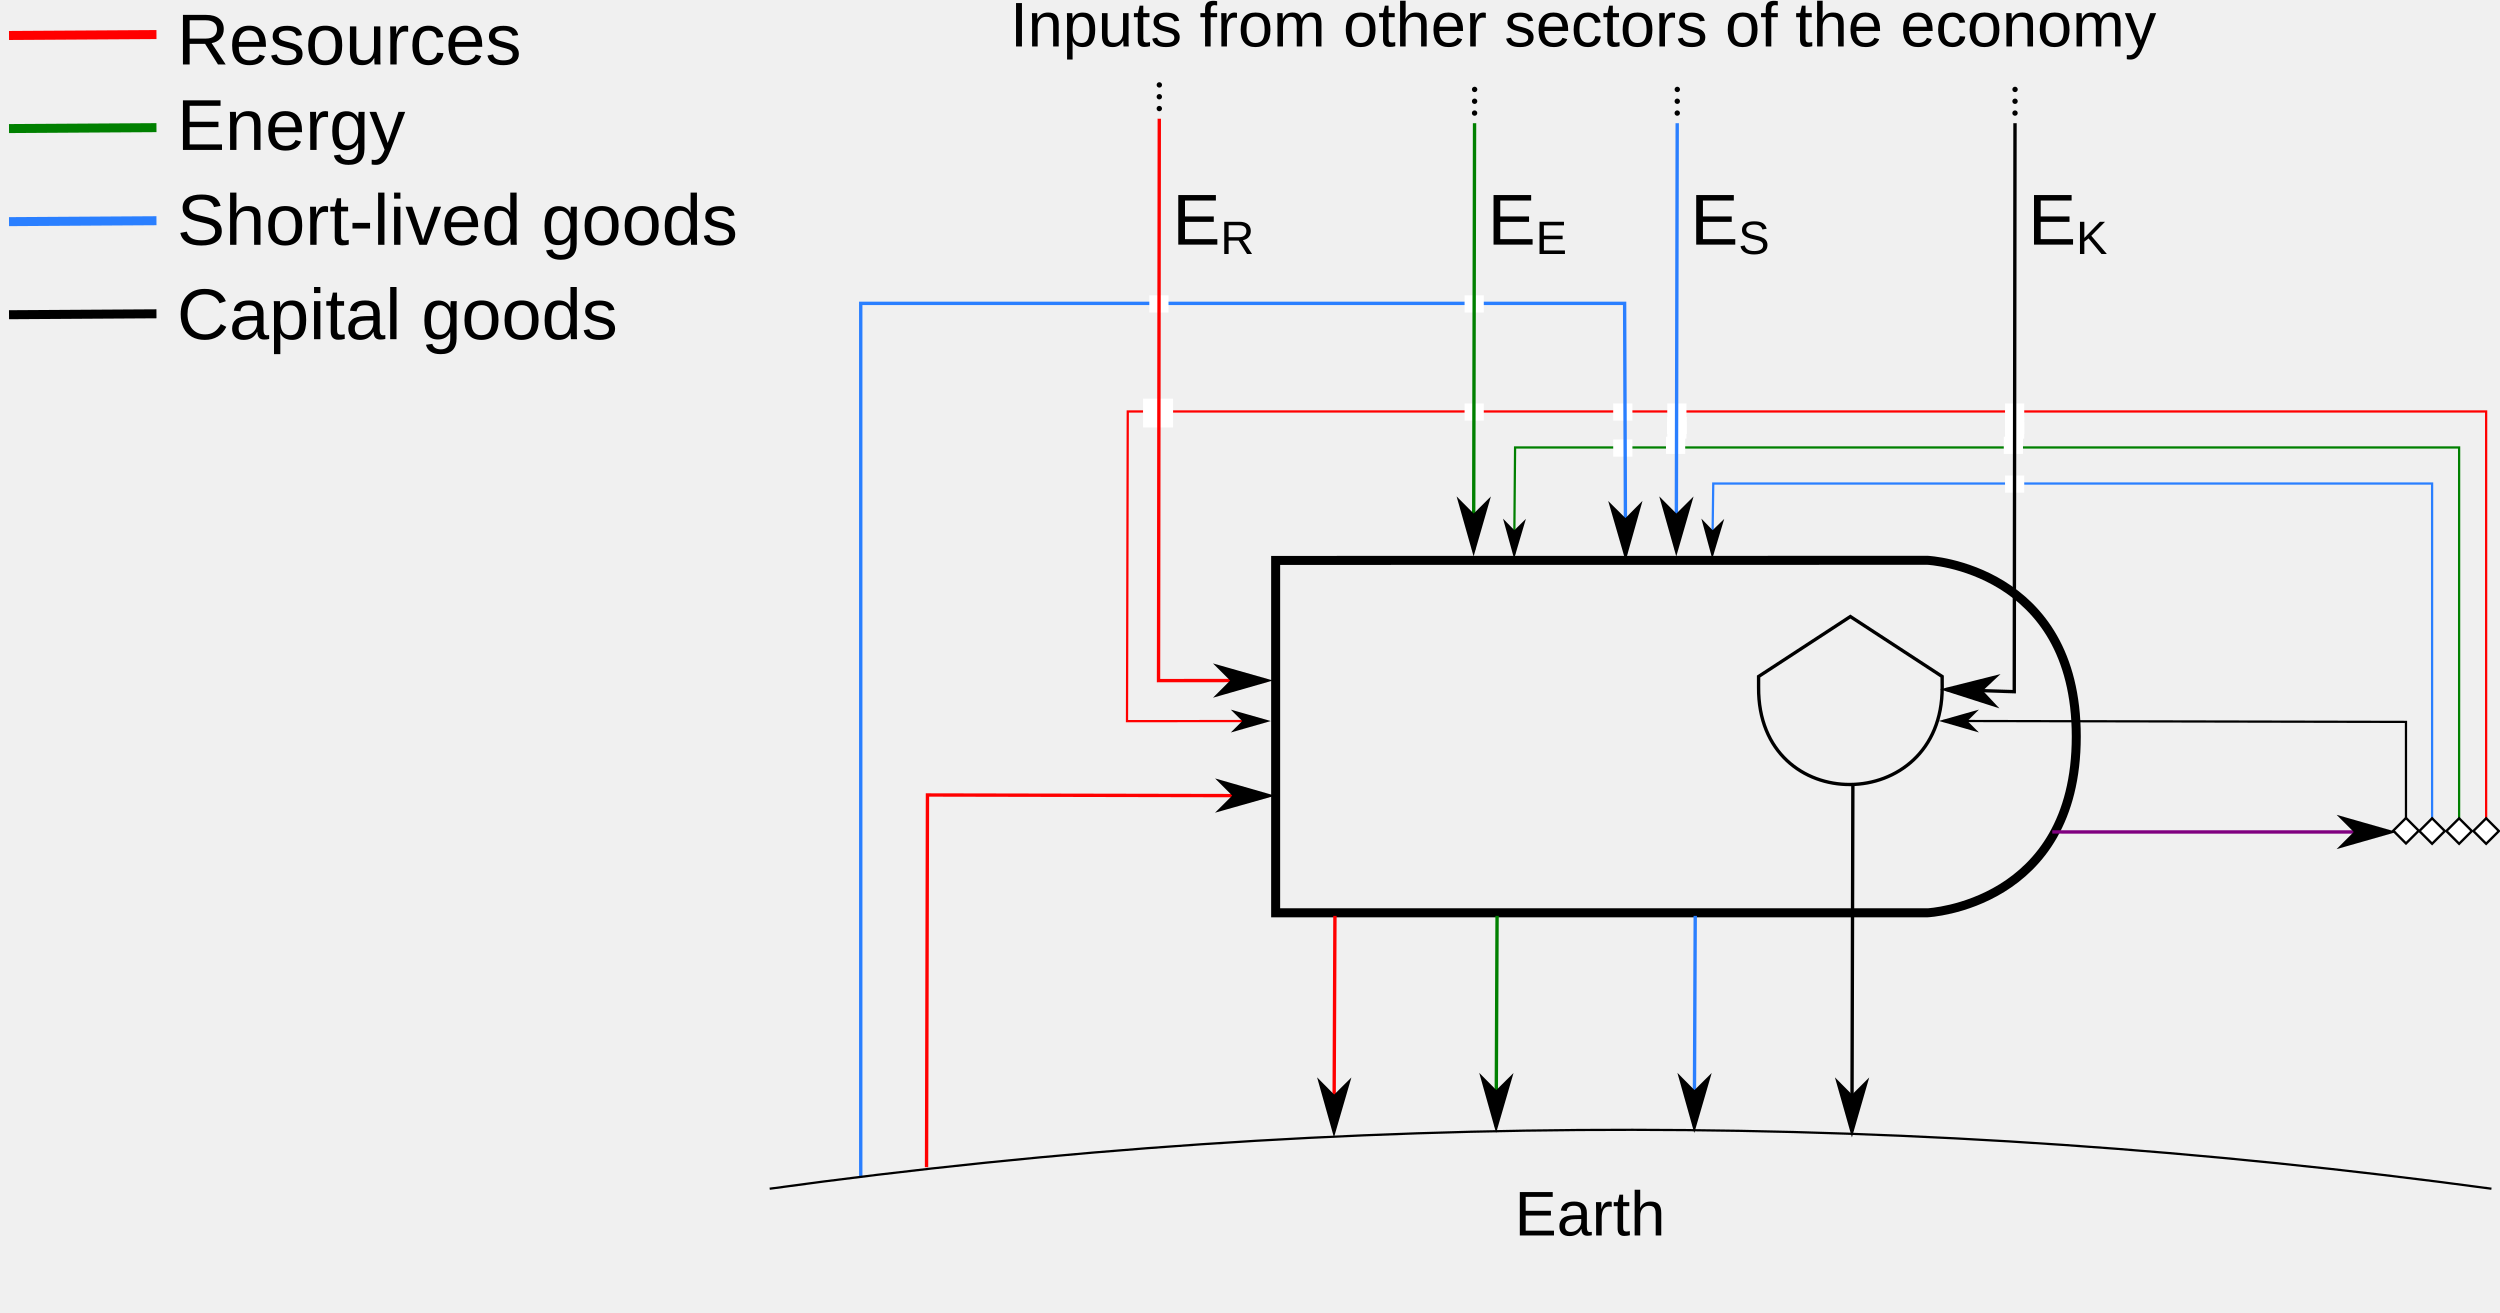
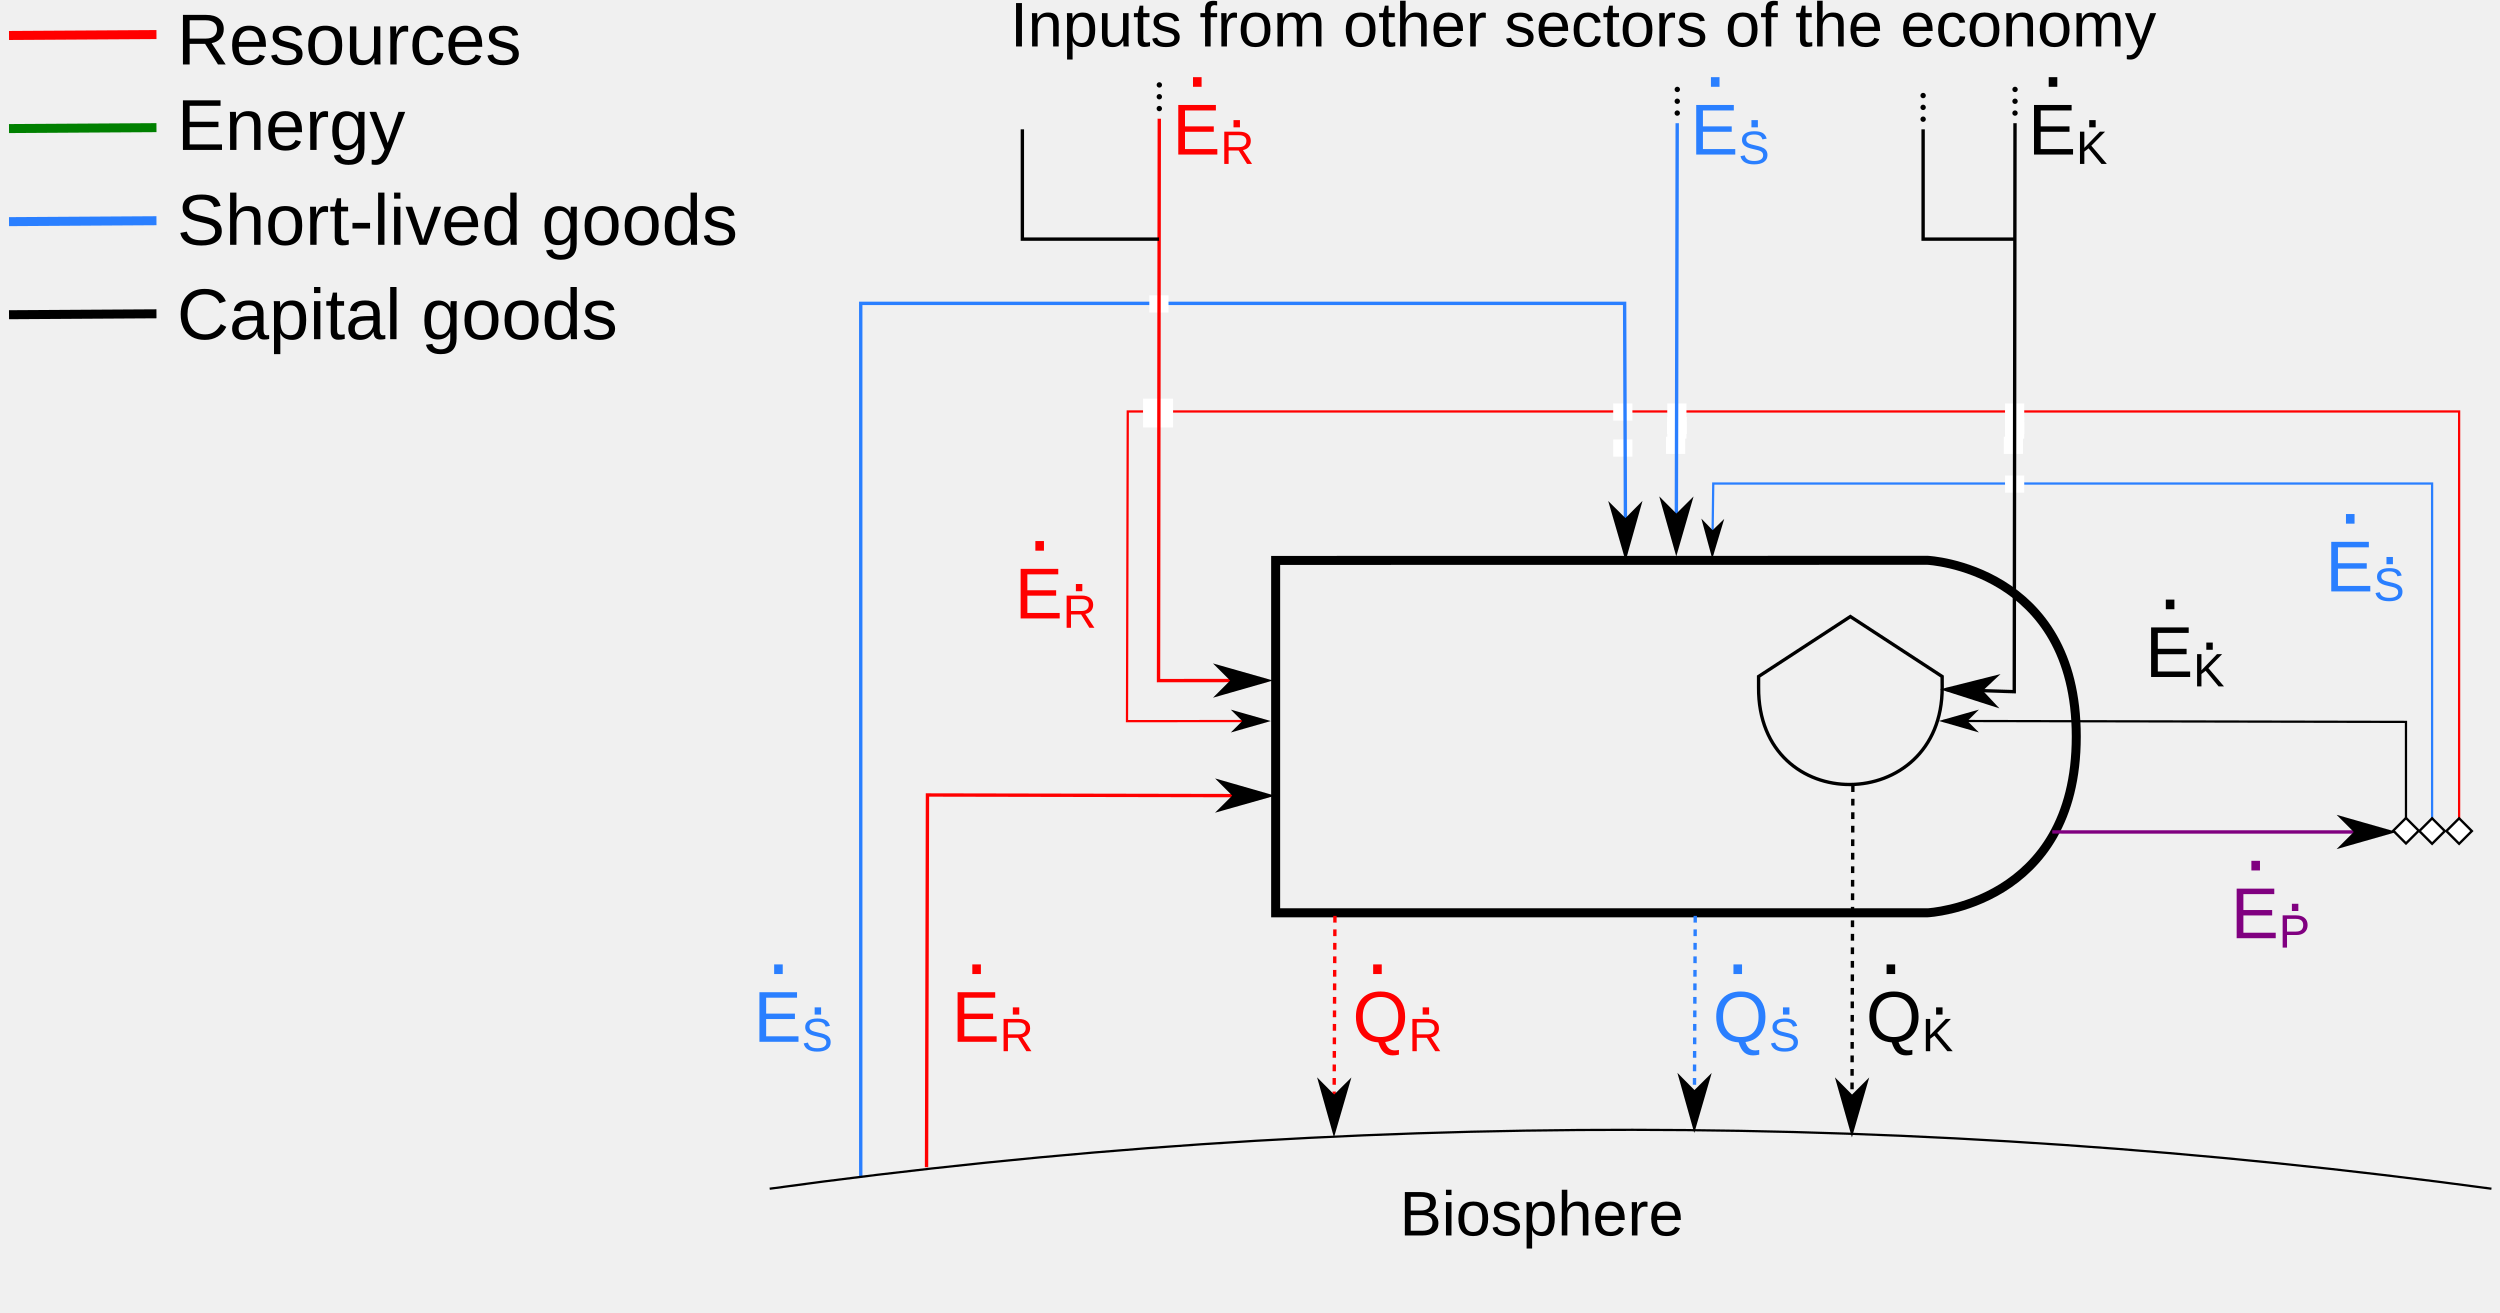
<svg xmlns="http://www.w3.org/2000/svg" width="1110.177" height="582.942" id="svg2" version="1.1">
  <defs id="defs4">
+     <marker style="overflow:visible" id="InfiniteLineEnd" refX="0" refY="0" orient="auto">
+       <g id="g4287">
+         <circle id="circle4289" r="0.8" cy="0" cx="3" />
+         <circle id="circle4291" r="0.8" cy="0" cx="6.5" />
+         <circle id="circle4293" r="0.8" cy="0" cx="10" />
+       </g>
+     </marker>
    <marker orient="auto" refY="0" refX="0" id="Arrow2Mend" style="overflow:visible">
      <path id="path3888" style="font-size:12px;fill-rule:evenodd;stroke-width:0.625;stroke-linejoin:round" d="M 8.719,4.034 -2.207,0.016 8.719,-4.002 c -1.745,2.372 -1.735,5.617 -6e-7,8.035 z" transform="scale(-0.6,-0.6)" />
    </marker>
    <marker orient="auto" refY="0" refX="0" id="EmptyDiamondL" style="overflow:visible">
      <path id="path3968" d="M 0,-7.071 -7.071,0 0,7.071 7.071,0 0,-7.071 z" style="fill:#ffffff;fill-rule:evenodd;stroke:#000000;stroke-width:1pt;marker-start:none" transform="scale(0.8,0.8)" />
    </marker>
    <marker style="overflow:visible" id="InfiniteLineStart" refX="0" refY="0" orient="auto">
      <g id="g4034" transform="translate(-13,0)">
        <circle d="M 3.8,0 C 3.8,0.442 3.442,0.8 3,0.8 2.558,0.8 2.2,0.442 2.2,0 c 0,-0.442 0.358,-0.8 0.8,-0.8 0.442,0 0.8,0.358 0.8,0.8 z" id="circle4036" r="0.8" cy="0" cx="3" />
        <circle d="M 7.3,0 C 7.3,0.442 6.942,0.8 6.5,0.8 6.058,0.8 5.7,0.442 5.7,0 c 0,-0.442 0.358,-0.8 0.8,-0.8 0.442,0 0.8,0.358 0.8,0.8 z" id="circle4038" r="0.8" cy="0" cx="6.5" />
        <circle d="M 10.8,0 C 10.8,0.442 10.442,0.8 10,0.8 9.558,0.8 9.2,0.442 9.2,0 c 0,-0.442 0.358,-0.8 0.8,-0.8 0.442,0 0.8,0.358 0.8,0.8 z" id="circle4040" r="0.8" cy="0" cx="10" />
      </g>
    </marker>
    <marker orient="auto" refY="0" refX="0" id="Arrow1Lend" style="overflow:visible">
      <path id="path3792" d="M 0,0 5,-5 -12.5,0 5,5 0,0 z" style="fill-rule:evenodd;stroke:#000000;stroke-width:1pt;marker-start:none" transform="matrix(-0.8,0,0,-0.8,-10,0)" />
    </marker>
    <marker orient="auto" refY="0" refX="0" id="Arrow1Lstart-0" style="overflow:visible">
      <path id="path4143-5" d="M 0,0 5,-5 -12.5,0 5,5 0,0 z" style="fill-rule:evenodd;stroke:#000000;stroke-width:1pt;marker-start:none" transform="matrix(0.8,0,0,0.8,10,0)" />
    </marker>
    <marker orient="auto" refY="0" refX="0" id="Arrow1Lend-7" style="overflow:visible">
      <path id="path4132-0" d="M 0,0 5,-5 -12.5,0 5,5 0,0 z" style="fill-rule:evenodd;stroke:#000000;stroke-width:1pt;marker-start:none" transform="matrix(-0.8,0,0,-0.8,-10,0)" />
    </marker>
    <marker style="overflow:visible" id="InfiniteLineStart-0" refX="0" refY="0" orient="auto">
      <g id="g4065-5" transform="translate(-13,0)">
        <circle d="M 3.8,0 C 3.8,0.442 3.442,0.8 3,0.8 2.558,0.8 2.2,0.442 2.2,0 c 0,-0.442 0.358,-0.8 0.8,-0.8 0.442,0 0.8,0.358 0.8,0.8 z" id="circle4067-6" r="0.8" cy="0" cx="3" />
        <circle d="M 7.3,0 C 7.3,0.442 6.942,0.8 6.5,0.8 6.058,0.8 5.7,0.442 5.7,0 c 0,-0.442 0.358,-0.8 0.8,-0.8 0.442,0 0.8,0.358 0.8,0.8 z" id="circle4069-78" r="0.8" cy="0" cx="6.5" />
        <circle d="M 10.8,0 C 10.8,0.442 10.442,0.8 10,0.8 9.558,0.8 9.2,0.442 9.2,0 c 0,-0.442 0.358,-0.8 0.8,-0.8 0.442,0 0.8,0.358 0.8,0.8 z" id="circle4071-06" r="0.8" cy="0" cx="10" />
      </g>
    </marker>
    <marker orient="auto" refY="0" refX="0" id="EmptyDiamondL-1" style="overflow:visible">
      <path id="path4169" d="M 0,-7.071 -7.071,0 0,7.071 7.071,0 0,-7.071 z" style="fill:#ffffff;fill-rule:evenodd;stroke:#000000;stroke-width:1pt;marker-start:none" transform="scale(0.8,0.8)" />
    </marker>
    <marker orient="auto" refY="0" refX="0" id="Arrow1Lstart-7" style="overflow:visible">
      <path id="path4143-9" d="M 0,0 5,-5 -12.5,0 5,5 0,0 z" style="fill-rule:evenodd;stroke:#000000;stroke-width:1pt;marker-start:none" transform="matrix(0.8,0,0,0.8,10,0)" />
    </marker>
    <marker orient="auto" refY="0" refX="0" id="Arrow1Lend-0" style="overflow:visible">
      <path id="path4132-2" d="M 0,0 5,-5 -12.5,0 5,5 0,0 z" style="fill-rule:evenodd;stroke:#000000;stroke-width:1pt;marker-start:none" transform="matrix(-0.8,0,0,-0.8,-10,0)" />
    </marker>
    <marker style="overflow:visible" id="InfiniteLineStart-3" refX="0" refY="0" orient="auto">
      <g id="g4065-9" transform="translate(-13,0)">
        <circle d="M 3.8,0 C 3.8,0.442 3.442,0.8 3,0.8 2.558,0.8 2.2,0.442 2.2,0 c 0,-0.442 0.358,-0.8 0.8,-0.8 0.442,0 0.8,0.358 0.8,0.8 z" id="circle4067-9" r="0.8" cy="0" cx="3" />
        <circle d="M 7.3,0 C 7.3,0.442 6.942,0.8 6.5,0.8 6.058,0.8 5.7,0.442 5.7,0 c 0,-0.442 0.358,-0.8 0.8,-0.8 0.442,0 0.8,0.358 0.8,0.8 z" id="circle4069-7" r="0.8" cy="0" cx="6.5" />
        <circle d="M 10.8,0 C 10.8,0.442 10.442,0.8 10,0.8 9.558,0.8 9.2,0.442 9.2,0 c 0,-0.442 0.358,-0.8 0.8,-0.8 0.442,0 0.8,0.358 0.8,0.8 z" id="circle4071-0" r="0.8" cy="0" cx="10" />
      </g>
    </marker>
    <marker orient="auto" refY="0" refX="0" id="InfiniteLineStart-7" style="overflow:visible">
      <g transform="translate(-13,0)" id="g4065">
        <circle cx="3" cy="0" r="0.8" id="circle4067" d="M 3.8,0 C 3.8,0.442 3.442,0.8 3,0.8 2.558,0.8 2.2,0.442 2.2,0 c 0,-0.442 0.358,-0.8 0.8,-0.8 0.442,0 0.8,0.358 0.8,0.8 z" />
        <circle cx="6.5" cy="0" r="0.8" id="circle4069" d="M 7.3,0 C 7.3,0.442 6.942,0.8 6.5,0.8 6.058,0.8 5.7,0.442 5.7,0 c 0,-0.442 0.358,-0.8 0.8,-0.8 0.442,0 0.8,0.358 0.8,0.8 z" />
        <circle cx="10" cy="0" r="0.8" id="circle4071" d="M 10.8,0 C 10.8,0.442 10.442,0.8 10,0.8 9.558,0.8 9.2,0.442 9.2,0 c 0,-0.442 0.358,-0.8 0.8,-0.8 0.442,0 0.8,0.358 0.8,0.8 z" />
      </g>
    </marker>
    <marker style="overflow:visible" id="Arrow1Lend-2" refX="0" refY="0" orient="auto">
      <path transform="matrix(-0.8,0,0,-0.8,-10,0)" style="fill-rule:evenodd;stroke:#000000;stroke-width:1pt;marker-start:none" d="M 0,0 5,-5 -12.5,0 5,5 0,0 z" id="path4132" />
    </marker>
    <marker style="overflow:visible" id="Arrow1Lstart" refX="0" refY="0" orient="auto">
      <path transform="matrix(0.8,0,0,0.8,10,0)" style="fill-rule:evenodd;stroke:#000000;stroke-width:1pt;marker-start:none" d="M 0,0 5,-5 -12.5,0 5,5 0,0 z" id="path4143" />
    </marker>
  </defs>
  <g id="layer1" transform="translate(835.1399,-154.6341)">
    <text xml:space="preserve" style="font-size:32px;font-style:normal;font-variant:normal;font-weight:bold;font-stretch:expanded;text-align:start;line-height:125%;letter-spacing:0px;word-spacing:0px;text-anchor:start;fill:#000000;fill-opacity:1;stroke:none;font-family:Engravers MT;-inkscape-font-specification:Engravers MT Bold Expanded" x="292.258" y="107.663" id="text6668" transform="translate(-121.7803,643.7631)">
      <tspan id="tspan6670" x="292.258" y="107.663" />
    </text>
    <path id="path4734" d="m -831.14,170.394 65.479,-0.414" style="fill:none;stroke:#ff0000;stroke-width:4;stroke-linecap:butt;stroke-linejoin:miter;stroke-opacity:1;marker-start:none;marker-end:none" />
    <path style="fill:none;stroke:#000000;stroke-width:4;stroke-linecap:butt;stroke-linejoin:miter;stroke-opacity:1;marker-start:none;marker-end:none" d="m -831.14,294.394 65.479,-0.414" id="path4736" />
    <path style="fill:none;stroke:#008000;stroke-width:4;stroke-linecap:butt;stroke-linejoin:miter;stroke-opacity:1;marker-start:none;marker-end:none" d="m -831.14,211.728 65.479,-0.414" id="path4738" />
    <path id="path4740" d="m -831.14,253.061 65.479,-0.414" style="fill:none;stroke:#2a7fff;stroke-width:4;stroke-linecap:butt;stroke-linejoin:miter;stroke-opacity:1;marker-start:none;marker-end:none" />
    <text xml:space="preserve" style="font-size:32px;font-style:normal;font-variant:normal;font-weight:normal;font-stretch:normal;text-align:start;line-height:125%;letter-spacing:0px;word-spacing:0px;text-anchor:start;fill:#000000;fill-opacity:1;stroke:none;font-family:Arial;-inkscape-font-specification:Arial" x="-756.526" y="183.267" id="text5894">
      <tspan id="tspan5896" x="-756.526" y="183.267">Resources</tspan>
    </text>
    <text id="text5898" y="221.202" x="-756.526" style="font-size:32px;font-style:normal;font-variant:normal;font-weight:normal;font-stretch:normal;text-align:start;line-height:125%;letter-spacing:0px;word-spacing:0px;text-anchor:start;fill:#000000;fill-opacity:1;stroke:none;font-family:Arial;-inkscape-font-specification:Arial" xml:space="preserve">
      <tspan y="221.202" x="-756.526" id="tspan5900">Energy</tspan>
    </text>
    <text xml:space="preserve" style="font-size:32px;font-style:normal;font-variant:normal;font-weight:normal;font-stretch:normal;text-align:start;line-height:125%;letter-spacing:0px;word-spacing:0px;text-anchor:start;fill:#000000;fill-opacity:1;stroke:none;font-family:Arial;-inkscape-font-specification:Arial" x="-756.526" y="263.357" id="text5902">
      <tspan id="tspan5904" x="-756.526" y="263.357">Short-lived goods</tspan>
    </text>
    <text id="text5906" y="305.267" x="-756.526" style="font-size:32px;font-style:normal;font-variant:normal;font-weight:normal;font-stretch:normal;text-align:start;line-height:125%;letter-spacing:0px;word-spacing:0px;text-anchor:start;fill:#000000;fill-opacity:1;stroke:none;font-family:Arial;-inkscape-font-specification:Arial" xml:space="preserve">
      <tspan y="305.267" x="-756.526" id="tspan5908">Capital goods</tspan>
    </text>
    <path id="path6782" d="m -268.666,403.498 0,156.485 289.541,0 c 0,0 66,-3.206 66,-78.265 0,-75.059 -66,-78.265 -66,-78.265 z" style="fill:none;stroke:#000000;stroke-width:4;stroke-linecap:butt;stroke-linejoin:miter;stroke-opacity:1" />
    <path style="fill:none;stroke:#000000;stroke-width:1.5;stroke-linecap:butt;stroke-linejoin:miter;stroke-opacity:1" d="m 27.306,455.046 -40.754,-26.62 -40.754,26.62 0,4.778 c -0.431,58.107 81.709,57.06 81.531,0 z" id="path6784" />
    <path id="path6786" d="m -423.691,672.966 0.409,-165.304 151.459,0.31" style="fill:none;stroke:#ff0000;stroke-width:1.5;stroke-linecap:butt;stroke-linejoin:miter;stroke-opacity:1;marker-start:none;marker-end:url(#Arrow1Lend)" />
-     <path id="path6796" d="m -242.335,561.347 -0.414,95.479" style="fill:none;stroke:#ff0000;stroke-width:1.5;stroke-linecap:butt;stroke-linejoin:miter;stroke-opacity:1;marker-start:none;marker-end:url(#Arrow1Lend)" />
-     <path style="fill:none;stroke:#000000;stroke-width:1.5;stroke-linecap:butt;stroke-linejoin:miter;stroke-opacity:1;marker-start:none;marker-end:url(#Arrow1Lend)" d="m -12.335,503.347 -0.414,153.479" id="path6806" />
-     <path style="fill:none;stroke:#008000;stroke-width:1.5;stroke-linecap:butt;stroke-linejoin:miter;stroke-opacity:1;marker-start:none;marker-end:url(#Arrow1Lend)" d="m -170.335,561.347 -0.414,93.479" id="path6816" />
+     <path id="path6796" d="m -242.335,561.347 -0.414,95.479" style="fill:none;stroke:#ff0000;stroke-width:1.5;stroke-linecap:butt;stroke-linejoin:miter;stroke-opacity:1;marker-start:none;marker-end:url(#Arrow1Lend);stroke-miterlimit:4;stroke-dasharray:3,3;stroke-dashoffset:0" />
+     <path style="fill:none;stroke:#000000;stroke-width:1.5;stroke-linecap:butt;stroke-linejoin:miter;stroke-opacity:1;marker-start:none;marker-end:url(#Arrow1Lend);stroke-miterlimit:4;stroke-dasharray:3,3;stroke-dashoffset:0" d="m -12.335,503.347 -0.414,153.479" id="path6806" />
    <path style="fill:none;stroke:#2a7fff;stroke-width:1px;stroke-linecap:butt;stroke-linejoin:miter;stroke-opacity:1;marker-start:url(#EmptyDiamondL);marker-end:url(#Arrow1Lend)" d="m 244.88,523.677 0.005,-154.33 -319.219,0 -0.414,31.479" id="path6820" />
    <path style="fill:none;stroke:#000000;stroke-width:1px;stroke-linecap:butt;stroke-linejoin:miter;stroke-opacity:1;marker-start:url(#EmptyDiamondL);marker-end:url(#Arrow1Lend)" d="m 233.286,523.531 0,-48.325 -205.479,-0.414" id="path6822" />
    <path id="path6824" d="m 76.221,524.076 150,0.009" style="fill:none;stroke:#800080;stroke-width:1.5;stroke-linecap:butt;stroke-linejoin:miter;stroke-opacity:1;marker-end:url(#Arrow1Lend)" />
-     <path id="path6826" d="m 256.88,523.677 0.005,-170.33 -419.219,0 -0.414,47.479" style="fill:none;stroke:#008000;stroke-width:1px;stroke-linecap:butt;stroke-linejoin:miter;stroke-opacity:1;marker-start:url(#EmptyDiamondL);marker-end:url(#Arrow1Lend)" />
    <rect y="365.793" x="55.239" height="7.626" width="8.523" id="rect6828" style="fill:#ffffff;fill-opacity:1;stroke:none" />
    <rect style="fill:#ffffff;fill-opacity:1;stroke:none" id="rect6830" width="8.523" height="7.626" x="54.683" y="348.572" />
    <rect style="fill:#ffffff;fill-opacity:1;stroke:none" id="rect6832" width="8.523" height="7.626" x="55.239" y="339.793" />
    <rect y="341.793" x="55.239" height="7.626" width="8.523" id="rect6834" style="fill:#ffffff;fill-opacity:1;stroke:none" />
    <rect y="339.793" x="-94.761" height="7.626" width="8.523" id="rect6836" style="fill:#ffffff;fill-opacity:1;stroke:none" />
    <rect style="fill:#ffffff;fill-opacity:1;stroke:none" id="rect6838" width="8.523" height="7.626" x="-94.761" y="341.793" />
-     <path id="path6848" d="m -82.335,561.347 -0.414,93.479" style="fill:none;stroke:#2a7fff;stroke-width:1.5;stroke-linecap:butt;stroke-linejoin:miter;stroke-opacity:1;marker-start:none;marker-end:url(#Arrow1Lend)" />
-     <path style="fill:none;stroke:#ff0000;stroke-width:1px;stroke-linecap:butt;stroke-linejoin:miter;stroke-opacity:1;marker-start:url(#EmptyDiamondL);marker-end:url(#Arrow1Lend)" d="m 268.88,523.677 0.005,-186.33 -603.219,0 -0.338,137.528 61.924,-0.049" id="path6850" />
+     <path id="path6848" d="m -82.335,561.347 -0.414,93.479" style="fill:none;stroke:#2a7fff;stroke-width:1.5;stroke-linecap:butt;stroke-linejoin:miter;stroke-opacity:1;marker-start:none;marker-end:url(#Arrow1Lend);stroke-miterlimit:4;stroke-dasharray:3,3;stroke-dashoffset:0" />
+     <path style="fill:none;stroke:#ff0000;stroke-width:1px;stroke-linecap:butt;stroke-linejoin:miter;stroke-opacity:1;marker-start:url(#EmptyDiamondL);marker-end:url(#Arrow1Lend)" d="m 256.88,523.677 0.005,-186.33 -591.219,0 -0.338,137.528 61.924,-0.049" id="path6850" />
    <rect style="fill:#ffffff;fill-opacity:1;stroke:none" id="rect6852" width="13.338" height="12.782" x="-327.548" y="331.666" />
    <rect y="333.793" x="55.239" height="7.626" width="8.523" id="rect6854" style="fill:#ffffff;fill-opacity:1;stroke:none" />
    <rect y="348.572" x="-95.317" height="7.626" width="8.523" id="rect6860" style="fill:#ffffff;fill-opacity:1;stroke:none" />
    <rect y="339.793" x="-94.761" height="7.626" width="8.523" id="rect6862" style="fill:#ffffff;fill-opacity:1;stroke:none" />
    <rect style="fill:#ffffff;fill-opacity:1;stroke:none" id="rect6866" width="8.523" height="7.626" x="-94.761" y="333.793" />
    <path style="fill:none;stroke:#2a7fff;stroke-width:1.5;stroke-linecap:butt;stroke-linejoin:miter;stroke-opacity:1;marker-start:url(#InfiniteLineStart-7);marker-end:url(#Arrow1Lend)" d="m -90.334,209.347 -0.414,189.479" id="path9595" />
    <path id="path9819" d="M 59.666,209.347 59.333,461.79 29.252,460.826" style="fill:none;stroke:#000000;stroke-width:1.5;stroke-linecap:butt;stroke-linejoin:miter;stroke-opacity:1;marker-start:url(#InfiniteLineStart-7);marker-end:url(#Arrow1Lend)" />
-     <rect y="333.793" x="-184.761" height="7.626" width="8.523" id="rect4707" style="fill:#ffffff;fill-opacity:1;stroke:none" />
    <rect y="333.793" x="-118.761" height="7.626" width="8.523" id="rect4711" style="fill:#ffffff;fill-opacity:1;stroke:none" />
    <rect style="fill:#ffffff;fill-opacity:1;stroke:none" id="rect4713" width="8.523" height="7.626" x="-118.761" y="349.793" />
    <path id="path4703" d="m -452.907,677.677 -0.005,-388.33 339.219,0 0.414,111.479" style="fill:none;stroke:#2a7fff;stroke-width:1.5;stroke-linecap:butt;stroke-linejoin:miter;stroke-opacity:1;marker-start:none;marker-end:url(#Arrow1Lend)" />
-     <rect style="fill:#ffffff;fill-opacity:1;stroke:none" id="rect4709" width="8.523" height="7.626" x="-184.761" y="285.793" />
-     <path id="path4705" d="m -180.334,209.347 -0.414,189.479" style="fill:none;stroke:#008000;stroke-width:1.5;stroke-linecap:butt;stroke-linejoin:miter;stroke-opacity:1;marker-start:url(#InfiniteLineStart-7);marker-end:url(#Arrow1Lend)" />
    <rect y="285.793" x="-324.761" height="7.626" width="8.523" id="rect4717" style="fill:#ffffff;fill-opacity:1;stroke:none" />
    <path style="fill:none;stroke:#ff0000;stroke-width:1.5;stroke-linecap:butt;stroke-linejoin:miter;stroke-opacity:1;marker-start:url(#InfiniteLineStart-7);marker-end:url(#Arrow1Lend)" d="m -320.334,207.347 -0.338,249.528 47.924,-0.049" id="path9583" />
-     <text id="text4961" y="703.267" x="-162.526" style="font-size:28px;font-style:normal;font-variant:normal;font-weight:normal;font-stretch:normal;text-align:start;line-height:125%;letter-spacing:0px;word-spacing:0px;text-anchor:start;fill:#000000;fill-opacity:1;stroke:none;font-family:Arial;-inkscape-font-specification:Arial" xml:space="preserve">
-       <tspan y="703.267" x="-162.526" id="tspan4963">Earth</tspan>
+     <text id="text4961" y="703.267" x="-131.094" style="font-size:28px;font-style:normal;font-variant:normal;font-weight:normal;font-stretch:normal;text-align:start;line-height:125%;letter-spacing:0px;word-spacing:0px;text-anchor:start;fill:#000000;fill-opacity:1;stroke:none;font-family:Arial;-inkscape-font-specification:Arial" xml:space="preserve">
+       <tspan y="703.267" x="-131.094" id="tspan4963" style="text-align:center;text-anchor:middle">Biosphere</tspan>
    </text>
    <text id="text4965" y="175.267" x="-386.526" style="font-size:28px;font-style:normal;font-variant:normal;font-weight:normal;font-stretch:normal;text-align:start;line-height:125%;letter-spacing:0px;word-spacing:0px;text-anchor:start;fill:#000000;fill-opacity:1;stroke:none;font-family:Arial;-inkscape-font-specification:Arial" xml:space="preserve">
      <tspan y="175.267" x="-386.526" id="tspan4967">Inputs from other sectors of the economy</tspan>
    </text>
    <path style="fill:none;stroke:#000000;stroke-width:1px;stroke-linecap:butt;stroke-linejoin:miter;stroke-opacity:1" d="m 341.788,527.876 c 256.212,-35.344 510.705,-34.403 764.592,0" id="path3079" transform="translate(-835.1399,154.6341)" />
-     <text id="text3075" y="263.267" x="-314.526" style="font-size:32px;font-style:normal;font-variant:normal;font-weight:normal;font-stretch:normal;text-align:start;line-height:125%;letter-spacing:0px;word-spacing:0px;text-anchor:start;fill:#000000;fill-opacity:1;stroke:none;font-family:Arial;-inkscape-font-specification:Arial" xml:space="preserve">
-       <tspan y="263.267" x="-314.526" id="tspan3077">E<tspan style="font-size:65.001%;baseline-shift:sub" id="tspan3079">R</tspan>
-       </tspan>
-     </text>
-     <text xml:space="preserve" style="font-size:32px;font-style:normal;font-variant:normal;font-weight:normal;font-stretch:normal;text-align:start;line-height:125%;letter-spacing:0px;word-spacing:0px;text-anchor:start;fill:#000000;fill-opacity:1;stroke:none;font-family:Arial;-inkscape-font-specification:Arial" x="-174.526" y="263.267" id="text3081">
-       <tspan id="tspan3083" x="-174.526" y="263.267">E<tspan id="tspan3085" style="font-size:65.001%;baseline-shift:sub">E</tspan>
-       </tspan>
-     </text>
-     <text id="text3087" y="263.267" x="-84.526" style="font-size:32px;font-style:normal;font-variant:normal;font-weight:normal;font-stretch:normal;text-align:start;line-height:125%;letter-spacing:0px;word-spacing:0px;text-anchor:start;fill:#000000;fill-opacity:1;stroke:none;font-family:Arial;-inkscape-font-specification:Arial" xml:space="preserve">
-       <tspan y="263.267" x="-84.526" id="tspan3089">E<tspan style="font-size:65.001%;baseline-shift:sub" id="tspan3091">S</tspan>
-       </tspan>
-     </text>
-     <text xml:space="preserve" style="font-size:32px;font-style:normal;font-variant:normal;font-weight:normal;font-stretch:normal;text-align:start;line-height:125%;letter-spacing:0px;word-spacing:0px;text-anchor:start;fill:#000000;fill-opacity:1;stroke:none;font-family:Arial;-inkscape-font-specification:Arial" x="65.474" y="263.267" id="text3093">
-       <tspan id="tspan3095" x="65.474" y="263.267">E<tspan id="tspan3097" style="font-size:65.001%;baseline-shift:sub">K</tspan>
-       </tspan>
-     </text>
+     <text id="text3075" y="223.267" x="-314.526" style="font-size:32px;font-style:normal;font-variant:normal;font-weight:normal;font-stretch:normal;text-align:start;line-height:125%;letter-spacing:0px;word-spacing:0px;text-anchor:start;fill:#ff0000;fill-opacity:1;stroke:none;font-family:Arial;-inkscape-font-specification:Arial" xml:space="preserve">
+       <tspan y="223.267" x="-314.526" id="tspan3077">E<tspan style="font-size:65.001%;baseline-shift:sub;fill:#ff0000" id="tspan3079">R</tspan>
+       </tspan>
+     </text>
+     <text id="text3087" y="223.267" x="-84.526" style="font-size:32px;font-style:normal;font-variant:normal;font-weight:normal;font-stretch:normal;text-align:start;line-height:125%;letter-spacing:0px;word-spacing:0px;text-anchor:start;fill:#2a7fff;fill-opacity:1;stroke:none;font-family:Arial;-inkscape-font-specification:Arial" xml:space="preserve">
+       <tspan y="223.267" x="-84.526" id="tspan3089">E<tspan style="font-size:65.001%;baseline-shift:sub;fill:#2a7fff" id="tspan3091">S</tspan>
+       </tspan>
+     </text>
+     <text xml:space="preserve" style="font-size:32px;font-style:normal;font-variant:normal;font-weight:normal;font-stretch:normal;text-align:start;line-height:125%;letter-spacing:0px;word-spacing:0px;text-anchor:start;fill:#000000;fill-opacity:1;stroke:none;font-family:Arial;-inkscape-font-specification:Arial" x="65.474" y="223.267" id="text3093">
+       <tspan id="tspan3095" x="65.474" y="223.267">E<tspan id="tspan3097" style="font-size:65.001%;baseline-shift:sub">K</tspan>
+       </tspan>
+     </text>
+     <text xml:space="preserve" style="font-size:40px;font-style:normal;font-variant:normal;font-weight:normal;font-stretch:normal;text-align:start;line-height:125%;letter-spacing:0px;word-spacing:0px;text-anchor:start;fill:#ff0000;fill-opacity:1;stroke:none;font-family:Arial;-inkscape-font-specification:Arial" x="-309.02" y="193.179" id="text3088">
+       <tspan id="tspan3090" x="-309.02" y="193.179">.</tspan>
+     </text>
+     <text xml:space="preserve" style="font-size:40px;font-style:normal;font-variant:normal;font-weight:normal;font-stretch:normal;text-align:start;line-height:125%;letter-spacing:0px;word-spacing:0px;text-anchor:start;fill:#2a7fff;fill-opacity:1;stroke:none;font-family:Arial;-inkscape-font-specification:Arial" x="-79.02" y="193.179" id="text3096">
+       <tspan id="tspan3098" x="-79.02" y="193.179">.</tspan>
+     </text>
+     <text id="text3100" y="193.179" x="70.98" style="font-size:40px;font-style:normal;font-variant:normal;font-weight:normal;font-stretch:normal;text-align:start;line-height:125%;letter-spacing:0px;word-spacing:0px;text-anchor:start;fill:#000000;fill-opacity:1;stroke:none;font-family:Arial;-inkscape-font-specification:Arial" xml:space="preserve">
+       <tspan y="193.179" x="70.98" id="tspan3102">.</tspan>
+     </text>
+     <text id="text3095" y="571.267" x="155.474" style="font-size:32px;font-style:normal;font-variant:normal;font-weight:normal;font-stretch:normal;text-align:start;line-height:125%;letter-spacing:0px;word-spacing:0px;text-anchor:start;fill:#800080;fill-opacity:1;stroke:none;font-family:Arial;-inkscape-font-specification:Arial" xml:space="preserve">
+       <tspan y="571.267" x="155.474" id="tspan3099">E<tspan style="font-size:65.001%;baseline-shift:sub;fill:#800080" id="tspan3101">P</tspan>
+       </tspan>
+     </text>
+     <text xml:space="preserve" style="font-size:40px;font-style:normal;font-variant:normal;font-weight:normal;font-stretch:normal;text-align:start;line-height:125%;letter-spacing:0px;word-spacing:0px;text-anchor:start;fill:#800080;fill-opacity:1;stroke:none;font-family:Arial;-inkscape-font-specification:Arial" x="160.98" y="541.179" id="text3103">
+       <tspan id="tspan3105" x="160.98" y="541.179">.</tspan>
+     </text>
+     <text xml:space="preserve" style="font-size:32px;font-style:normal;font-variant:normal;font-weight:normal;font-stretch:normal;text-align:start;line-height:125%;letter-spacing:0px;word-spacing:0px;text-anchor:start;fill:#ff0000;fill-opacity:1;stroke:none;font-family:Arial;-inkscape-font-specification:Arial" x="-234.526" y="617.267" id="text3107">
+       <tspan id="tspan3109" x="-234.526" y="617.267">Q<tspan id="tspan3111" style="font-size:65.001%;baseline-shift:sub;fill:#ff0000">R</tspan>
+       </tspan>
+     </text>
+     <text xml:space="preserve" style="font-size:32px;font-style:normal;font-variant:normal;font-weight:normal;font-stretch:normal;text-align:start;line-height:125%;letter-spacing:0px;word-spacing:0px;text-anchor:start;fill:#2a7fff;fill-opacity:1;stroke:none;font-family:Arial;-inkscape-font-specification:Arial" x="-74.526" y="617.267" id="text3113">
+       <tspan id="tspan3115" x="-74.526" y="617.267">Q<tspan id="tspan3117" style="font-size:65.001%;baseline-shift:sub;fill:#2a7fff">S</tspan>
+       </tspan>
+     </text>
+     <text id="text3119" y="617.267" x="-6.526" style="font-size:32px;font-style:normal;font-variant:normal;font-weight:normal;font-stretch:normal;text-align:start;line-height:125%;letter-spacing:0px;word-spacing:0px;text-anchor:start;fill:#000000;fill-opacity:1;stroke:none;font-family:Arial;-inkscape-font-specification:Arial" xml:space="preserve">
+       <tspan y="617.267" x="-6.526" id="tspan3121">Q<tspan style="font-size:65.001%;baseline-shift:sub" id="tspan3123">K</tspan>
+       </tspan>
+     </text>
+     <text id="text3125" y="587.179" x="-229.02" style="font-size:40px;font-style:normal;font-variant:normal;font-weight:normal;font-stretch:normal;text-align:start;line-height:125%;letter-spacing:0px;word-spacing:0px;text-anchor:start;fill:#ff0000;fill-opacity:1;stroke:none;font-family:Arial;-inkscape-font-specification:Arial" xml:space="preserve">
+       <tspan y="587.179" x="-229.02" id="tspan3127">.</tspan>
+     </text>
+     <text id="text3129" y="587.179" x="-69.02" style="font-size:40px;font-style:normal;font-variant:normal;font-weight:normal;font-stretch:normal;text-align:start;line-height:125%;letter-spacing:0px;word-spacing:0px;text-anchor:start;fill:#2a7fff;fill-opacity:1;stroke:none;font-family:Arial;-inkscape-font-specification:Arial" xml:space="preserve">
+       <tspan y="587.179" x="-69.02" id="tspan3131">.</tspan>
+     </text>
+     <text xml:space="preserve" style="font-size:40px;font-style:normal;font-variant:normal;font-weight:normal;font-stretch:normal;text-align:start;line-height:125%;letter-spacing:0px;word-spacing:0px;text-anchor:start;fill:#000000;fill-opacity:1;stroke:none;font-family:Arial;-inkscape-font-specification:Arial" x="-1.02" y="587.179" id="text3133">
+       <tspan id="tspan3135" x="-1.02" y="587.179">.</tspan>
+     </text>
+     <text id="text3105" y="211.179" x="-290.109" style="font-size:29.971px;font-style:normal;font-variant:normal;font-weight:normal;font-stretch:normal;text-align:start;line-height:125%;letter-spacing:0px;word-spacing:0px;text-anchor:start;fill:#ff0000;fill-opacity:1;stroke:none;font-family:Arial;-inkscape-font-specification:Arial" xml:space="preserve">
+       <tspan y="211.179" x="-290.109" id="tspan3107">.</tspan>
+     </text>
+     <text xml:space="preserve" style="font-size:29.971px;font-style:normal;font-variant:normal;font-weight:normal;font-stretch:normal;text-align:start;line-height:125%;letter-spacing:0px;word-spacing:0px;text-anchor:start;fill:#2a7fff;fill-opacity:1;stroke:none;font-family:Arial;-inkscape-font-specification:Arial" x="-60.109" y="211.179" id="text3109">
+       <tspan id="tspan3112" x="-60.109" y="211.179">.</tspan>
+     </text>
+     <text id="text3114" y="211.179" x="89.891" style="font-size:29.971px;font-style:normal;font-variant:normal;font-weight:normal;font-stretch:normal;text-align:start;line-height:125%;letter-spacing:0px;word-spacing:0px;text-anchor:start;fill:#000000;fill-opacity:1;stroke:none;font-family:Arial;-inkscape-font-specification:Arial" xml:space="preserve">
+       <tspan y="211.179" x="89.891" id="tspan3116">.</tspan>
+     </text>
+     <text xml:space="preserve" style="font-size:29.971px;font-style:normal;font-variant:normal;font-weight:normal;font-stretch:normal;text-align:start;line-height:125%;letter-spacing:0px;word-spacing:0px;text-anchor:start;fill:#800080;fill-opacity:1;stroke:none;font-family:Arial;-inkscape-font-specification:Arial" x="179.891" y="559.179" id="text3118">
+       <tspan id="tspan3120" x="179.891" y="559.179">.</tspan>
+     </text>
+     <text xml:space="preserve" style="font-size:29.971px;font-style:normal;font-variant:normal;font-weight:normal;font-stretch:normal;text-align:start;line-height:125%;letter-spacing:0px;word-spacing:0px;text-anchor:start;fill:#000000;fill-opacity:1;stroke:none;font-family:Arial;-inkscape-font-specification:Arial" x="21.891" y="605.179" id="text3122">
+       <tspan id="tspan3124" x="21.891" y="605.179">.</tspan>
+     </text>
+     <text id="text3126" y="605.179" x="-46.109" style="font-size:29.971px;font-style:normal;font-variant:normal;font-weight:normal;font-stretch:normal;text-align:start;line-height:125%;letter-spacing:0px;word-spacing:0px;text-anchor:start;fill:#2a7fff;fill-opacity:1;stroke:none;font-family:Arial;-inkscape-font-specification:Arial" xml:space="preserve">
+       <tspan y="605.179" x="-46.109" id="tspan3128">.</tspan>
+     </text>
+     <text xml:space="preserve" style="font-size:29.971px;font-style:normal;font-variant:normal;font-weight:normal;font-stretch:normal;text-align:start;line-height:125%;letter-spacing:0px;word-spacing:0px;text-anchor:start;fill:#ff0000;fill-opacity:1;stroke:none;font-family:Arial;-inkscape-font-specification:Arial" x="-206.109" y="605.179" id="text3130">
+       <tspan id="tspan3132" x="-206.109" y="605.179">.</tspan>
+     </text>
+     <text xml:space="preserve" style="font-size:32px;font-style:normal;font-variant:normal;font-weight:normal;font-stretch:normal;text-align:start;line-height:125%;letter-spacing:0px;word-spacing:0px;text-anchor:start;fill:#ff0000;fill-opacity:1;stroke:none;font-family:Arial;-inkscape-font-specification:Arial" x="-384.526" y="429.267" id="text3134">
+       <tspan id="tspan3136" x="-384.526" y="429.267">E<tspan id="tspan3138" style="font-size:65.001%;baseline-shift:sub;fill:#ff0000">R</tspan>
+       </tspan>
+     </text>
+     <text id="text3140" y="399.179" x="-379.02" style="font-size:40px;font-style:normal;font-variant:normal;font-weight:normal;font-stretch:normal;text-align:start;line-height:125%;letter-spacing:0px;word-spacing:0px;text-anchor:start;fill:#ff0000;fill-opacity:1;stroke:none;font-family:Arial;-inkscape-font-specification:Arial" xml:space="preserve">
+       <tspan y="399.179" x="-379.02" id="tspan3142">.</tspan>
+     </text>
+     <text xml:space="preserve" style="font-size:29.971px;font-style:normal;font-variant:normal;font-weight:normal;font-stretch:normal;text-align:start;line-height:125%;letter-spacing:0px;word-spacing:0px;text-anchor:start;fill:#ff0000;fill-opacity:1;stroke:none;font-family:Arial;-inkscape-font-specification:Arial" x="-360.109" y="417.179" id="text3144">
+       <tspan id="tspan3146" x="-360.109" y="417.179">.</tspan>
+     </text>
+     <text id="text3148" y="617.267" x="-412.526" style="font-size:32px;font-style:normal;font-variant:normal;font-weight:normal;font-stretch:normal;text-align:start;line-height:125%;letter-spacing:0px;word-spacing:0px;text-anchor:start;fill:#ff0000;fill-opacity:1;stroke:none;font-family:Arial;-inkscape-font-specification:Arial" xml:space="preserve">
+       <tspan y="617.267" x="-412.526" id="tspan3150">E<tspan style="font-size:65.001%;baseline-shift:sub;fill:#ff0000" id="tspan3152">R</tspan>
+       </tspan>
+     </text>
+     <text xml:space="preserve" style="font-size:40px;font-style:normal;font-variant:normal;font-weight:normal;font-stretch:normal;text-align:start;line-height:125%;letter-spacing:0px;word-spacing:0px;text-anchor:start;fill:#ff0000;fill-opacity:1;stroke:none;font-family:Arial;-inkscape-font-specification:Arial" x="-407.02" y="587.179" id="text3154">
+       <tspan id="tspan3156" x="-407.02" y="587.179">.</tspan>
+     </text>
+     <text id="text3158" y="605.179" x="-388.109" style="font-size:29.971px;font-style:normal;font-variant:normal;font-weight:normal;font-stretch:normal;text-align:start;line-height:125%;letter-spacing:0px;word-spacing:0px;text-anchor:start;fill:#ff0000;fill-opacity:1;stroke:none;font-family:Arial;-inkscape-font-specification:Arial" xml:space="preserve">
+       <tspan y="605.179" x="-388.109" id="tspan3160">.</tspan>
+     </text>
+     <text xml:space="preserve" style="font-size:32px;font-style:normal;font-variant:normal;font-weight:normal;font-stretch:normal;text-align:start;line-height:125%;letter-spacing:0px;word-spacing:0px;text-anchor:start;fill:#2a7fff;fill-opacity:1;stroke:none;font-family:Arial;-inkscape-font-specification:Arial" x="-500.526" y="617.267" id="text3162">
+       <tspan id="tspan3164" x="-500.526" y="617.267">E<tspan id="tspan3166" style="font-size:65.001%;baseline-shift:sub;fill:#2a7fff">S</tspan>
+       </tspan>
+     </text>
+     <text id="text3168" y="587.179" x="-495.02" style="font-size:40px;font-style:normal;font-variant:normal;font-weight:normal;font-stretch:normal;text-align:start;line-height:125%;letter-spacing:0px;word-spacing:0px;text-anchor:start;fill:#2a7fff;fill-opacity:1;stroke:none;font-family:Arial;-inkscape-font-specification:Arial" xml:space="preserve">
+       <tspan y="587.179" x="-495.02" id="tspan3170">.</tspan>
+     </text>
+     <text id="text3172" y="605.179" x="-476.109" style="font-size:29.971px;font-style:normal;font-variant:normal;font-weight:normal;font-stretch:normal;text-align:start;line-height:125%;letter-spacing:0px;word-spacing:0px;text-anchor:start;fill:#2a7fff;fill-opacity:1;stroke:none;font-family:Arial;-inkscape-font-specification:Arial" xml:space="preserve">
+       <tspan y="605.179" x="-476.109" id="tspan3174">.</tspan>
+     </text>
+     <text id="text3176" y="417.267" x="197.474" style="font-size:32px;font-style:normal;font-variant:normal;font-weight:normal;font-stretch:normal;text-align:start;line-height:125%;letter-spacing:0px;word-spacing:0px;text-anchor:start;fill:#2a7fff;fill-opacity:1;stroke:none;font-family:Arial;-inkscape-font-specification:Arial" xml:space="preserve">
+       <tspan y="417.267" x="197.474" id="tspan3178">E<tspan style="font-size:65.001%;baseline-shift:sub;fill:#2a7fff" id="tspan3180">S</tspan>
+       </tspan>
+     </text>
+     <text xml:space="preserve" style="font-size:40px;font-style:normal;font-variant:normal;font-weight:normal;font-stretch:normal;text-align:start;line-height:125%;letter-spacing:0px;word-spacing:0px;text-anchor:start;fill:#2a7fff;fill-opacity:1;stroke:none;font-family:Arial;-inkscape-font-specification:Arial" x="202.98" y="387.179" id="text3182">
+       <tspan id="tspan3184" x="202.98" y="387.179">.</tspan>
+     </text>
+     <text xml:space="preserve" style="font-size:29.971px;font-style:normal;font-variant:normal;font-weight:normal;font-stretch:normal;text-align:start;line-height:125%;letter-spacing:0px;word-spacing:0px;text-anchor:start;fill:#2a7fff;fill-opacity:1;stroke:none;font-family:Arial;-inkscape-font-specification:Arial" x="221.891" y="405.179" id="text3186">
+       <tspan id="tspan3188" x="221.891" y="405.179">.</tspan>
+     </text>
+     <text id="text3190" y="455.267" x="117.474" style="font-size:32px;font-style:normal;font-variant:normal;font-weight:normal;font-stretch:normal;text-align:start;line-height:125%;letter-spacing:0px;word-spacing:0px;text-anchor:start;fill:#000000;fill-opacity:1;stroke:none;font-family:Arial;-inkscape-font-specification:Arial" xml:space="preserve">
+       <tspan y="455.267" x="117.474" id="tspan3192">E<tspan style="font-size:65.001%;baseline-shift:sub" id="tspan3194">K</tspan>
+       </tspan>
+     </text>
+     <text xml:space="preserve" style="font-size:40px;font-style:normal;font-variant:normal;font-weight:normal;font-stretch:normal;text-align:start;line-height:125%;letter-spacing:0px;word-spacing:0px;text-anchor:start;fill:#000000;fill-opacity:1;stroke:none;font-family:Arial;-inkscape-font-specification:Arial" x="122.98" y="425.179" id="text3196">
+       <tspan id="tspan3198" x="122.98" y="425.179">.</tspan>
+     </text>
+     <text xml:space="preserve" style="font-size:29.971px;font-style:normal;font-variant:normal;font-weight:normal;font-stretch:normal;text-align:start;line-height:125%;letter-spacing:0px;word-spacing:0px;text-anchor:start;fill:#000000;fill-opacity:1;stroke:none;font-family:Arial;-inkscape-font-specification:Arial" x="141.891" y="443.179" id="text3200">
+       <tspan id="tspan3202" x="141.891" y="443.179">.</tspan>
+     </text>
+     <path style="fill:none;stroke:#000000;stroke-width:1.5;stroke-linecap:butt;stroke-linejoin:miter;stroke-opacity:1" d="m 514.679,106.186 -60.678,0 0,-48.759" id="path3156" transform="translate(-835.1399,154.6341)" />
+     <path id="path3158" d="m 59.539,260.821 -40.678,0 0,-48.759" style="fill:none;stroke:#000000;stroke-width:1.5;stroke-linecap:butt;stroke-linejoin:miter;stroke-opacity:1;marker-end:url(#InfiniteLineEnd)" />
  </g>
</svg>
